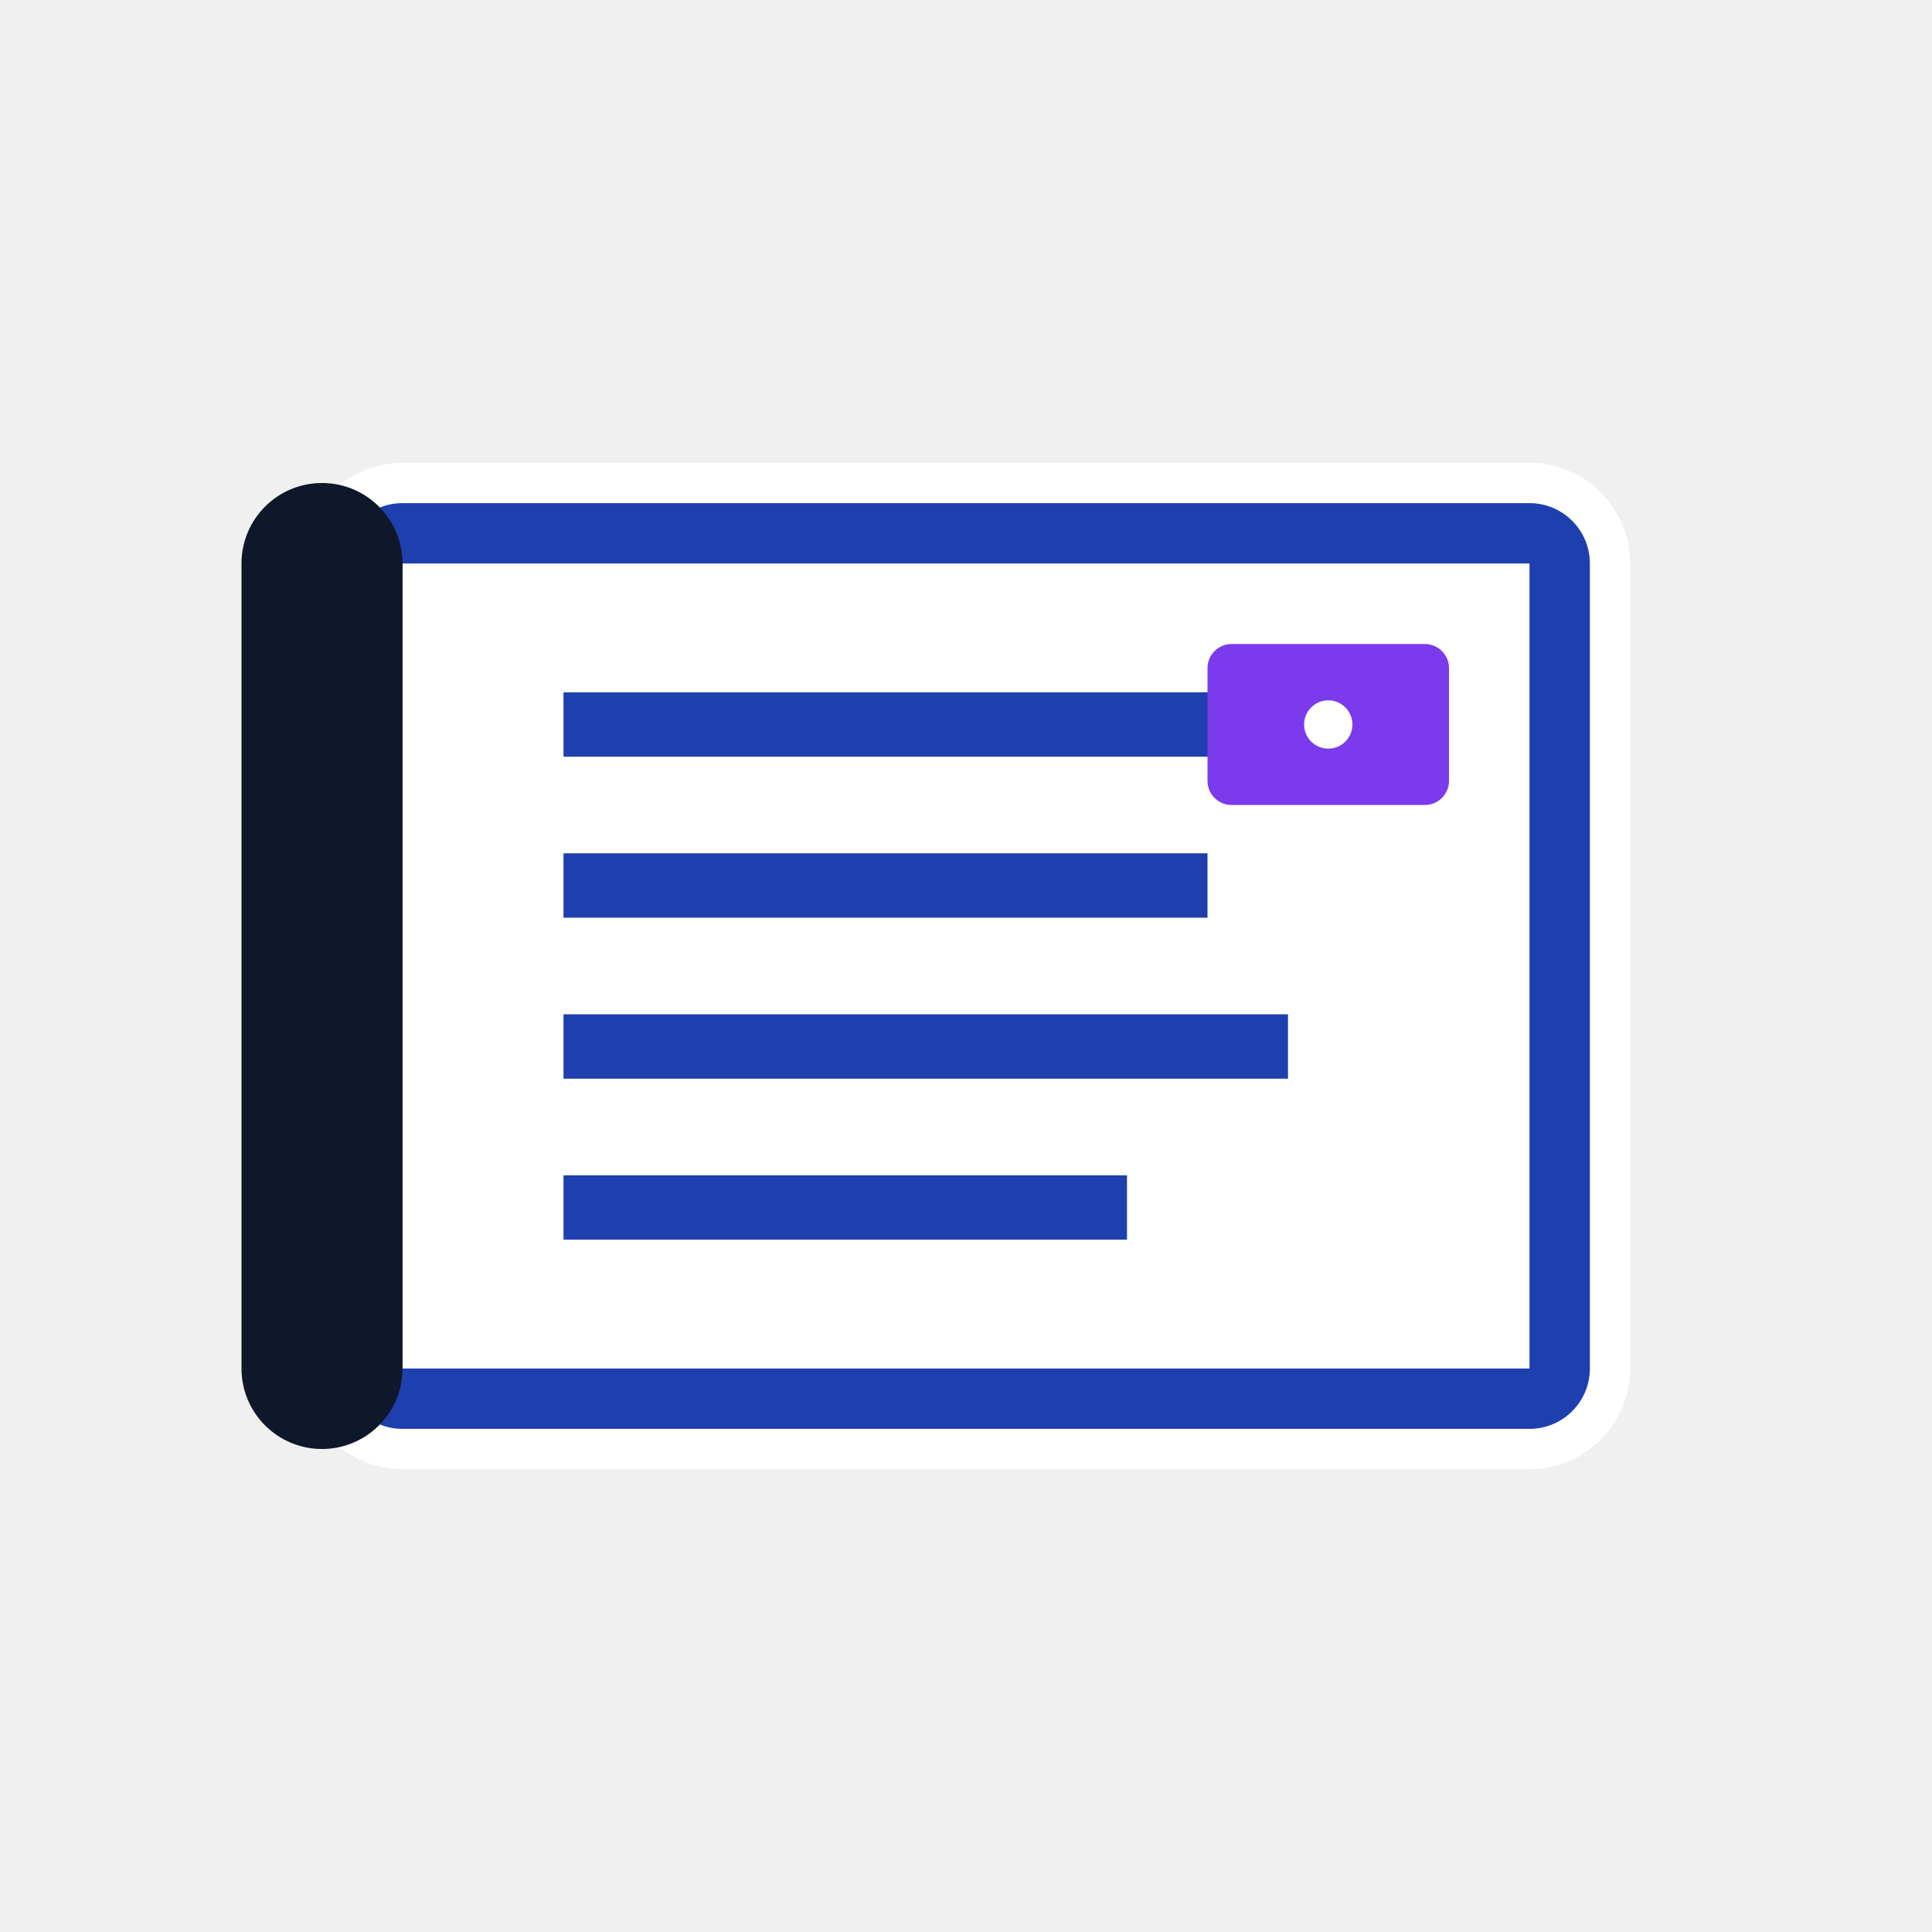
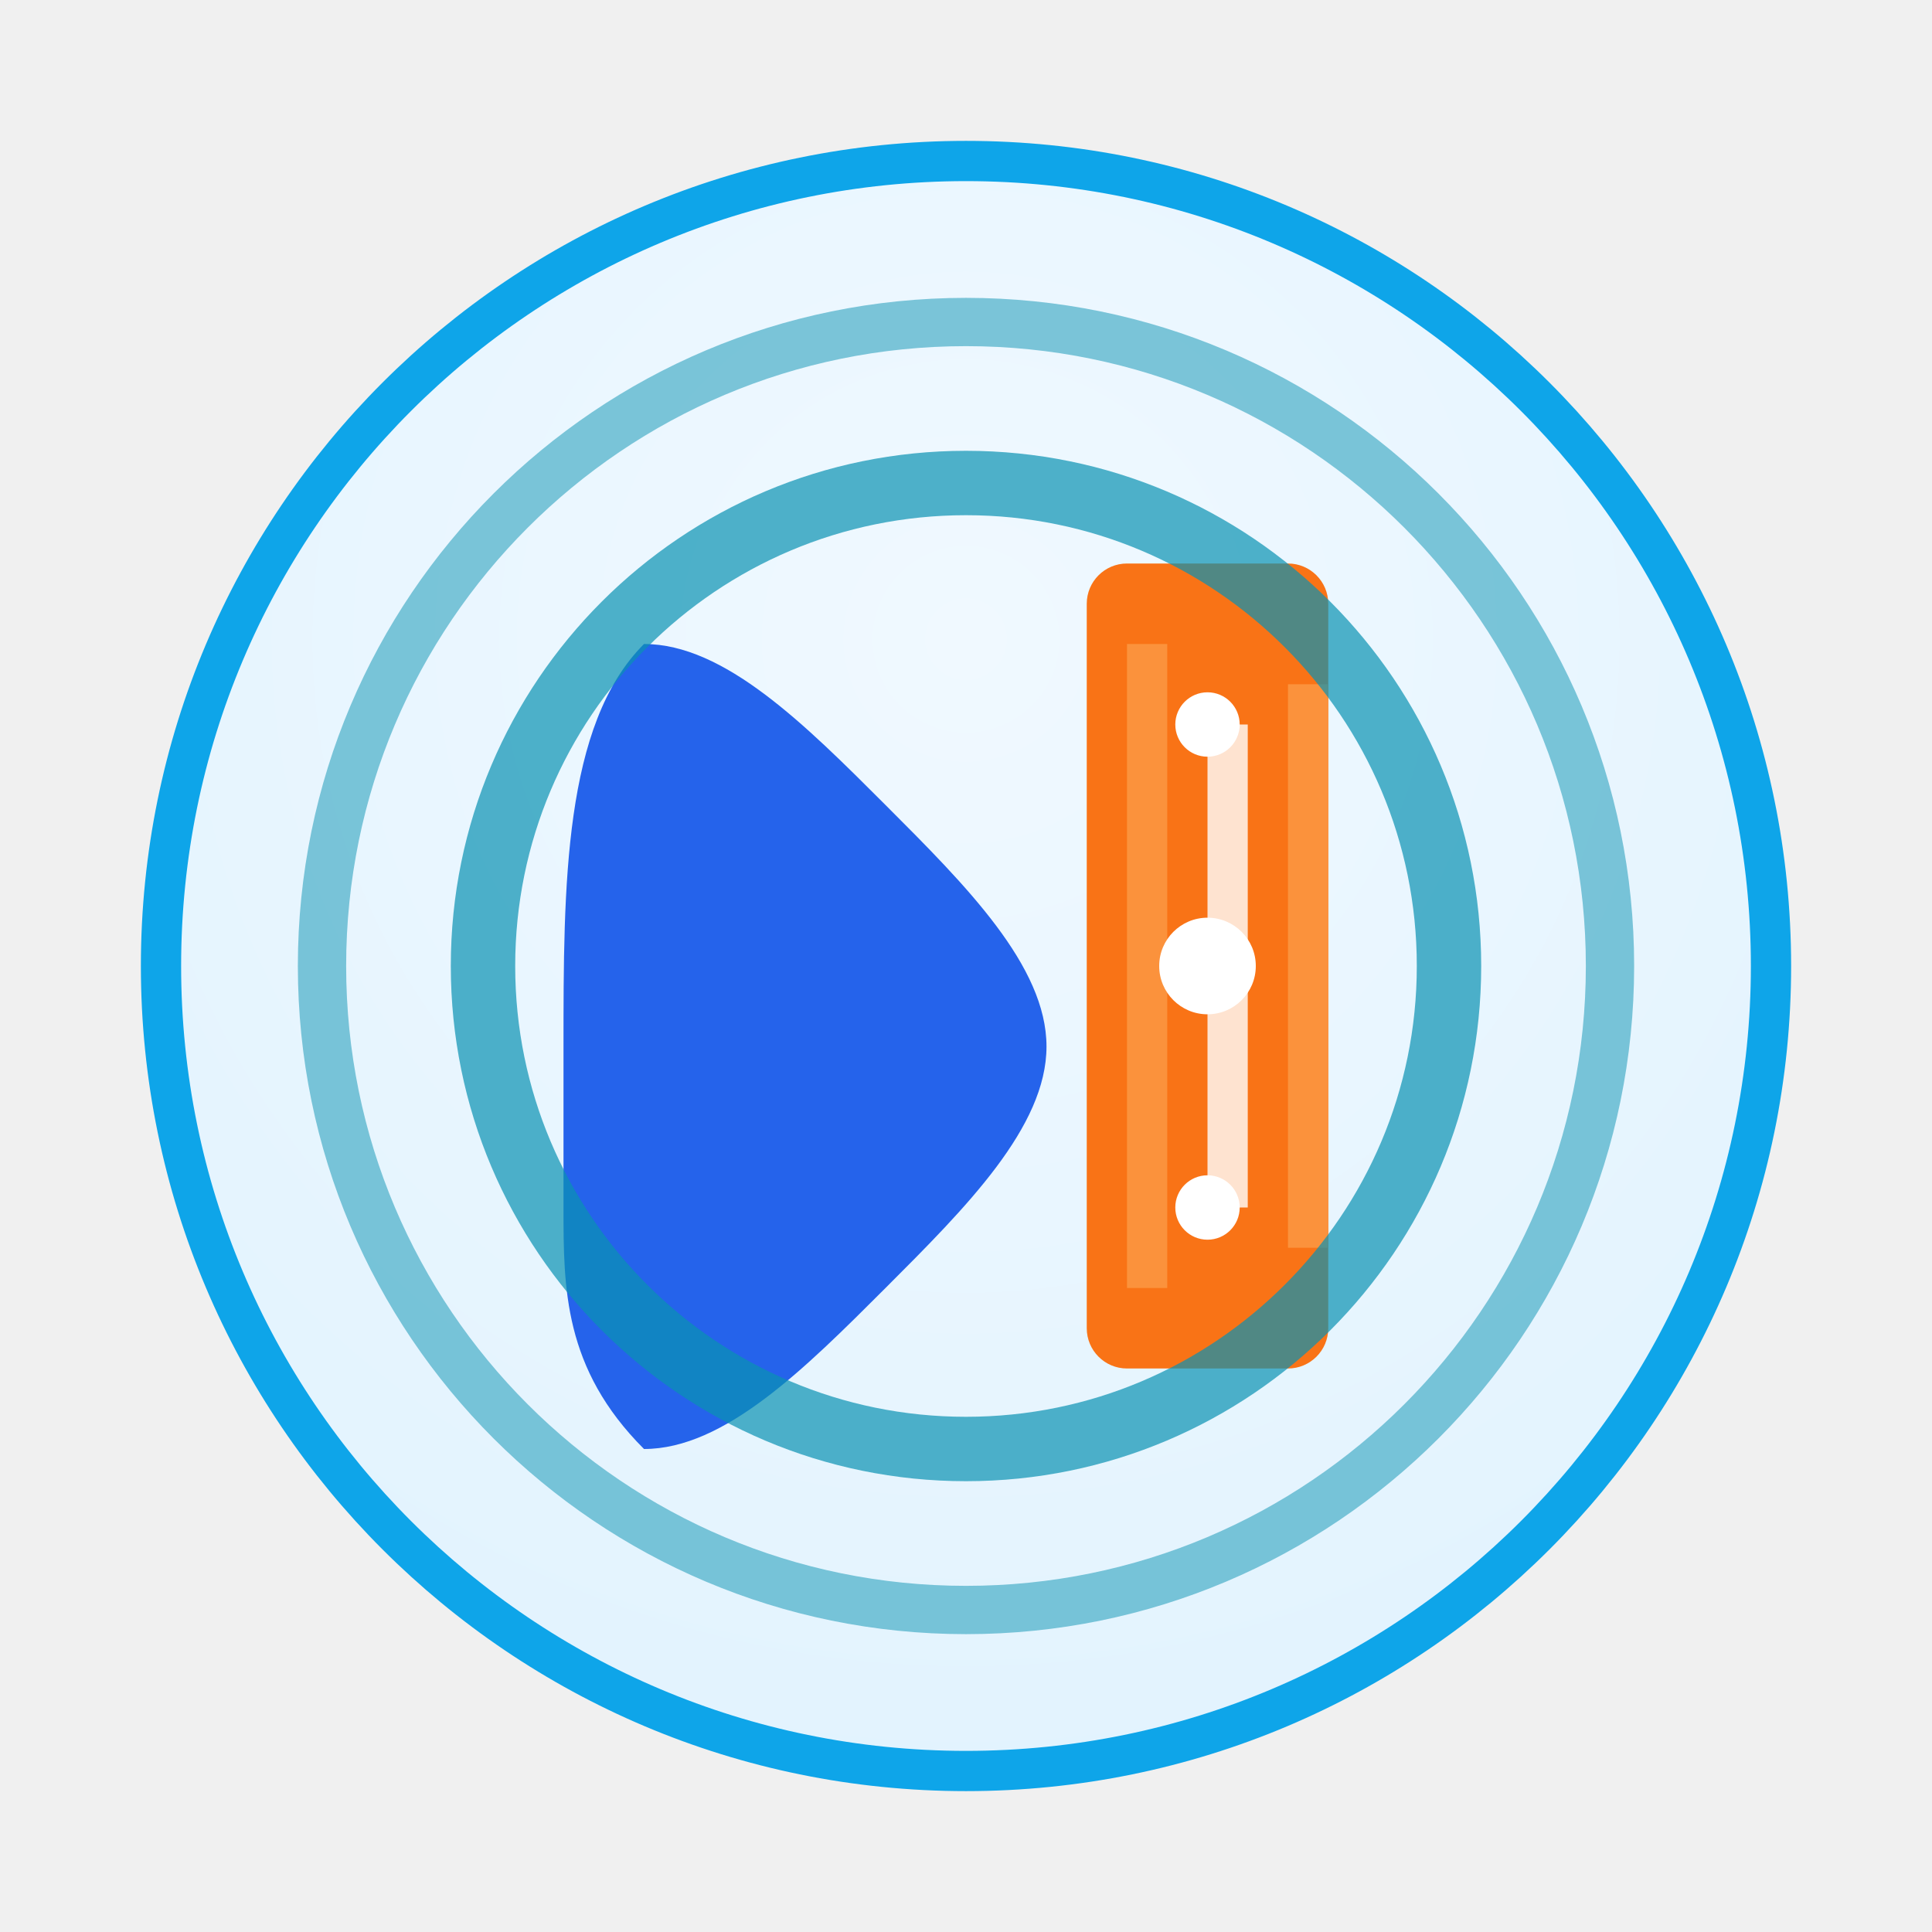
<svg xmlns="http://www.w3.org/2000/svg" viewBox="0 0 24 24" fill="none">
-   <rect x="4" y="6" width="16" height="12" rx="1" fill="#1e40af" stroke="#ffffff" stroke-width="0.5" />
-   <rect x="5" y="7" width="14" height="10" fill="#ffffff" />
-   <line x1="7" y1="9" x2="17" y2="9" stroke="#1e40af" stroke-width="0.8" />
-   <line x1="7" y1="11" x2="15" y2="11" stroke="#1e40af" stroke-width="0.8" />
-   <line x1="7" y1="13" x2="16" y2="13" stroke="#1e40af" stroke-width="0.8" />
-   <line x1="7" y1="15" x2="14" y2="15" stroke="#1e40af" stroke-width="0.8" />
-   <rect x="15" y="8" width="3" height="2" rx="0.3" fill="#7c3aed" />
-   <circle cx="16.5" cy="9" r="0.3" fill="#ffffff" />
-   <rect x="3" y="6" width="2" height="12" rx="1" fill="#0f172a" />
+   <defs>
+     <radialGradient id="bg" cx="0.5" cy="0.3" r="0.8">
+       <stop offset="0%" stop-color="#f0f9ff" />
+       <stop offset="100%" stop-color="#e0f2fe" />
+     </radialGradient>
+   </defs>
+   <circle cx="12" cy="12" r="10" fill="url(#bg)" stroke="#0ea5e9" stroke-width="0.5" />
+   <path d="M8 8c1 0 2 1 3 2s2 2 2 3-1 2-2 3-2 2-3 2c-1-1-1-2-1-3v-2c0-2 0-4 1-5z" fill="#2563eb" />
+   <rect x="13.5" y="7" width="3" height="10" rx="0.5" fill="#f97316" />
+   <rect x="14" y="8" width="0.5" height="8" fill="#fb923c" />
+   <rect x="15" y="9" width="0.5" height="6" fill="#ffffff" opacity="0.8" />
+   <rect x="16" y="8.5" width="0.5" height="7" fill="#fb923c" />
+   <circle cx="15" cy="9" r="0.4" fill="#ffffff" />
+   <circle cx="15" cy="12" r="0.6" fill="#ffffff" />
+   <circle cx="15" cy="15" r="0.4" fill="#ffffff" />
+   <circle cx="12" cy="12" r="6" stroke="#0891b2" stroke-width="0.8" fill="none" opacity="0.7" />
+   <circle cx="12" cy="12" r="8" stroke="#0891b2" stroke-width="0.6" fill="none" opacity="0.5" />
</svg>
